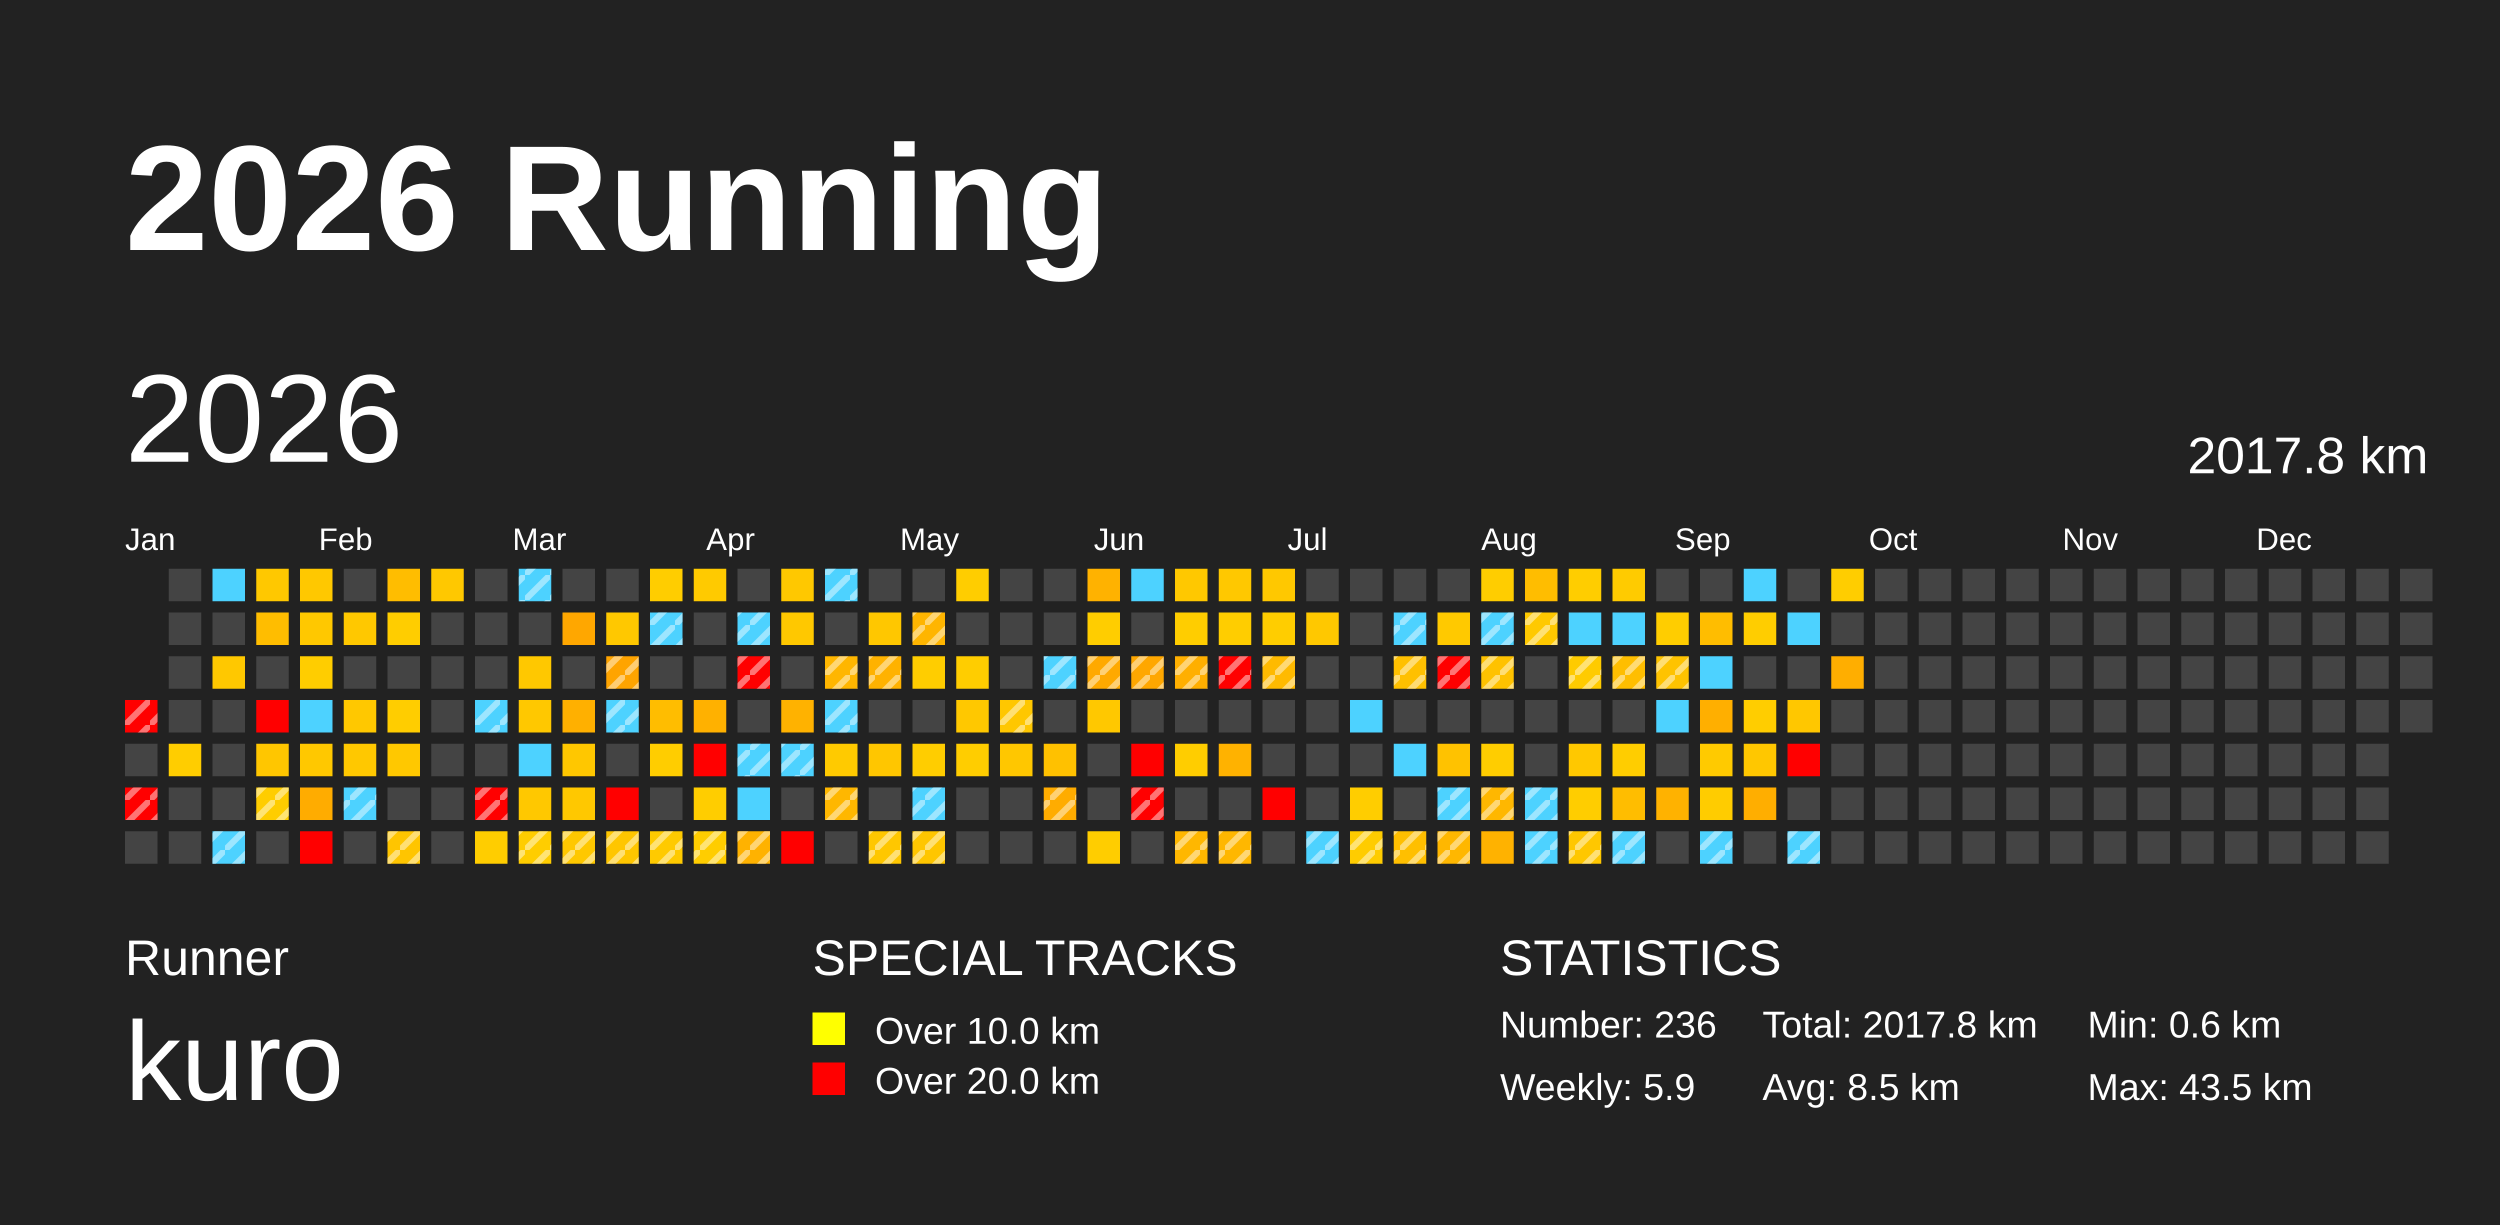
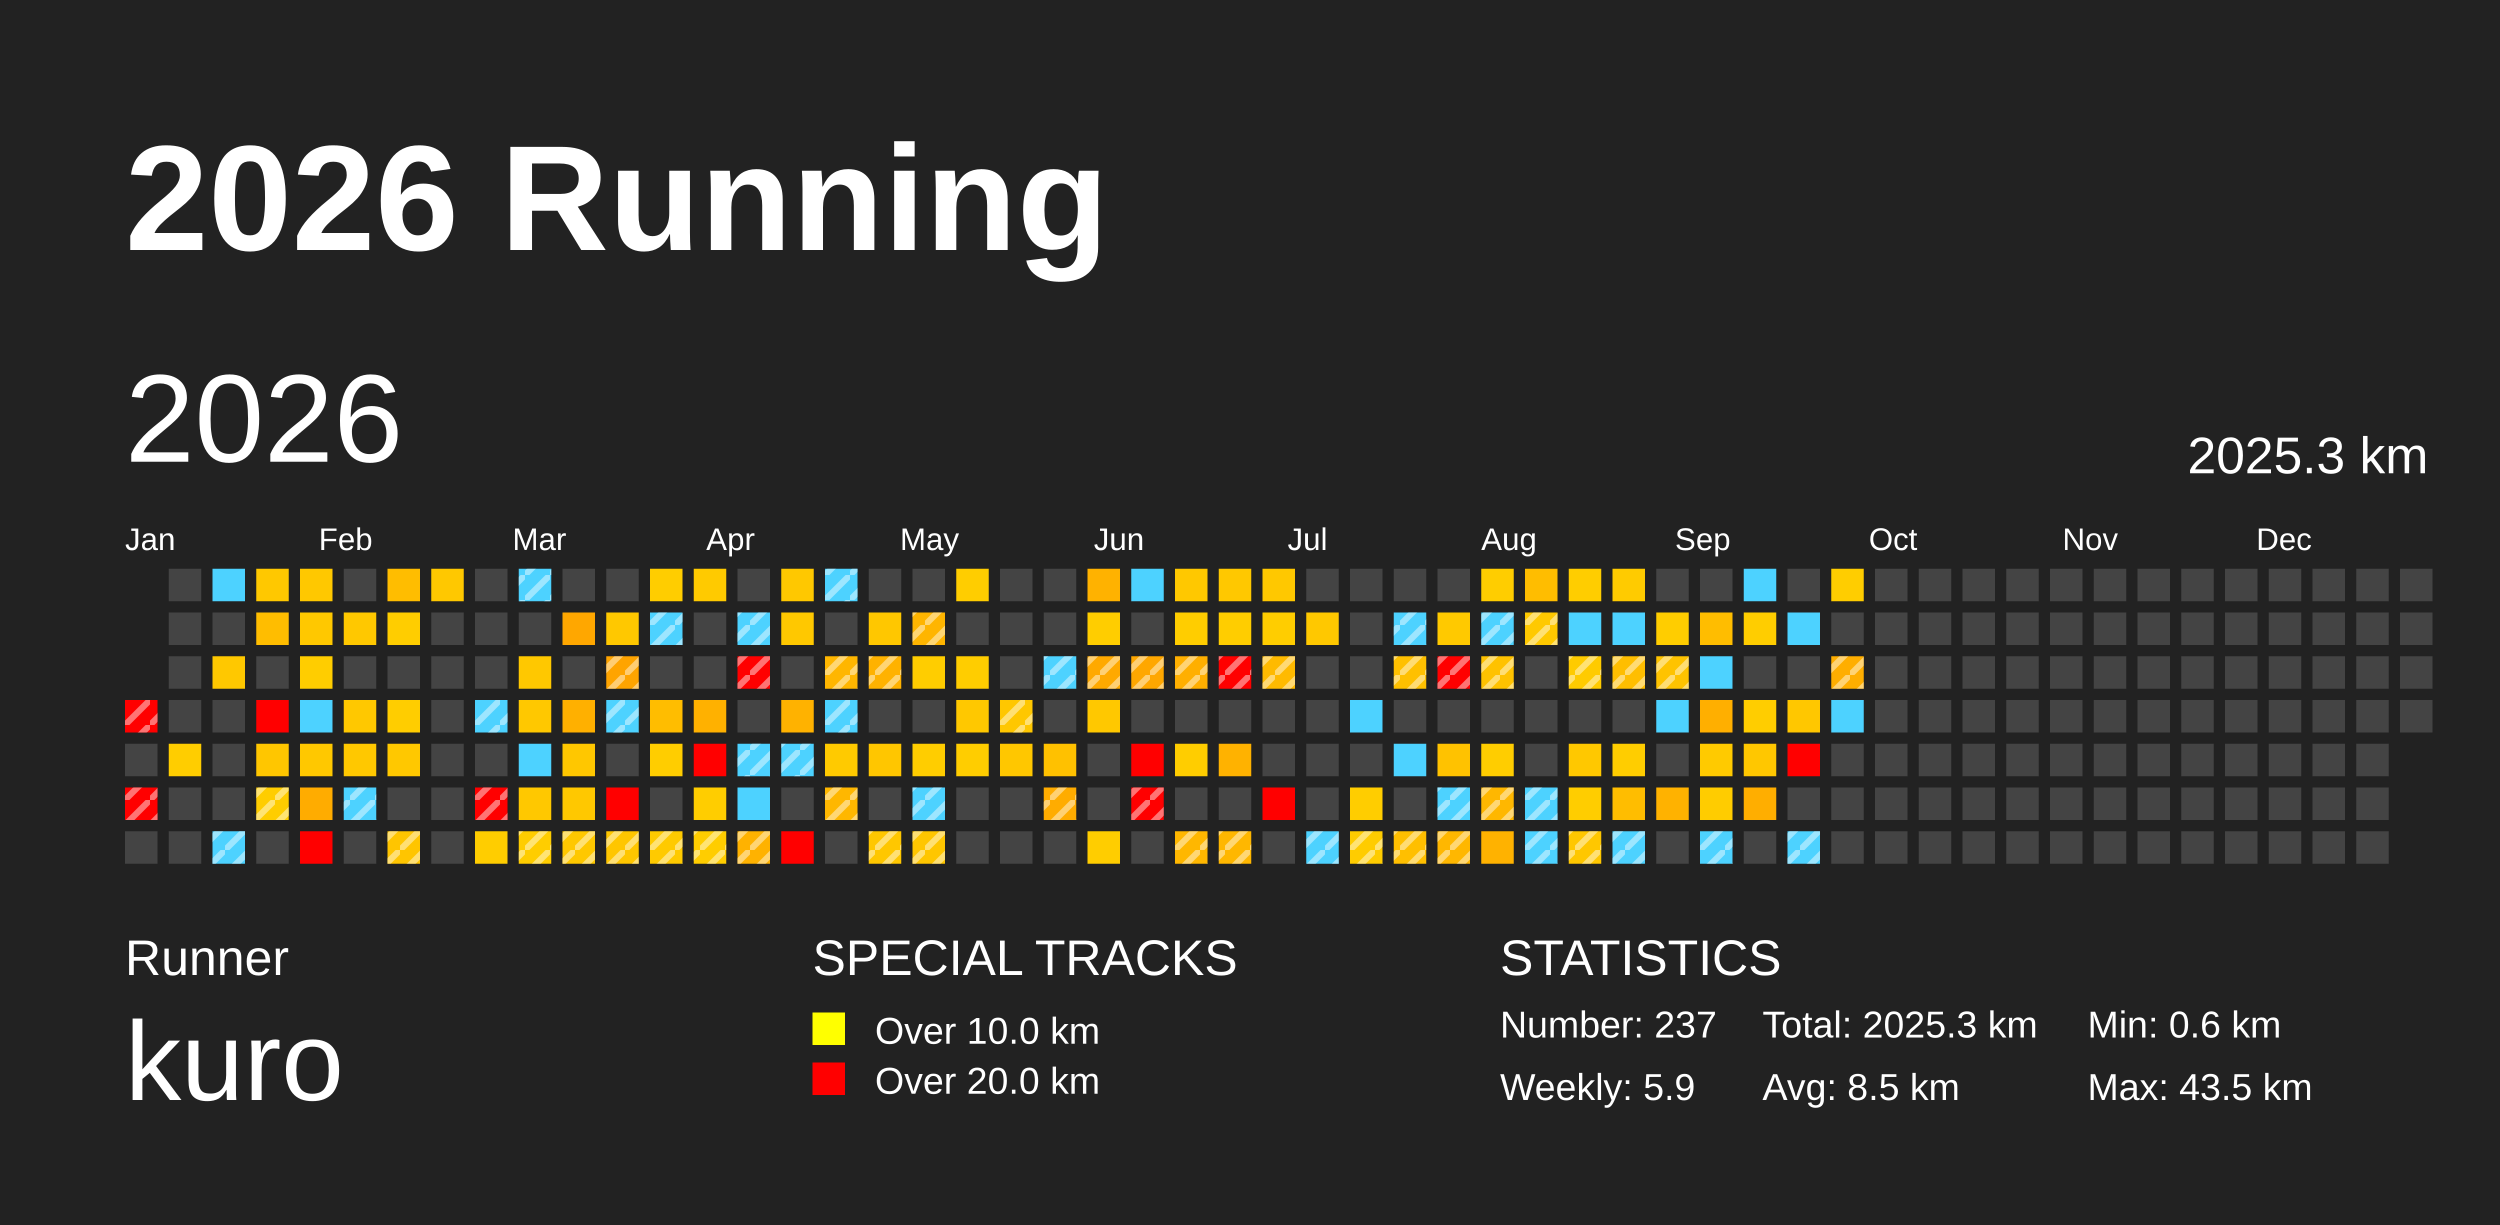
<svg xmlns="http://www.w3.org/2000/svg" baseProfile="full" height="98mm" version="1.1" viewBox="0,0,200,98" width="200mm">
  <defs>
    <pattern height="2" id="indoor-stripe" patternUnits="userSpaceOnUse" width="2">
      <line stroke="white" stroke-opacity="0.45" stroke-width="0.5" x1="0" x2="2" y1="2" y2="0" />
    </pattern>
  </defs>
  <rect fill="#222222" height="98" width="200" x="0" y="0" />
  <text fill="#FFFFFF" style="font-size:12px; font-family:Arial; font-weight:bold;" x="10" y="20">2026 Running</text>
  <text fill="#FFFFFF" style="font-size:4px; font-family:Arial" x="10" y="78">Runner</text>
  <text fill="#FFFFFF" style="font-size:9px; font-family:Arial" x="10" y="88">kuro</text>
  <text fill="#FFFFFF" style="font-size:4px; font-family:Arial" x="65" y="78">SPECIAL TRACKS</text>
  <rect fill="yellow" height="2.6" width="2.6" x="65" y="81" />
  <text fill="#FFFFFF" style="font-size:3px; font-family:Arial" x="70" y="83.5">Over 10.0 km</text>
  <rect fill="red" height="2.6" width="2.6" x="65" y="85" />
  <text fill="#FFFFFF" style="font-size:3px; font-family:Arial" x="70" y="87.5">Over 20.0 km</text>
  <text fill="#FFFFFF" style="font-size:4px; font-family:Arial" x="120" y="78">STATISTICS</text>
-   <text fill="#FFFFFF" style="font-size:3px; font-family:Arial" x="120" y="83">Number: 236</text>
+   <text fill="#FFFFFF" style="font-size:3px; font-family:Arial" x="120" y="83">Number: 237</text>
  <text fill="#FFFFFF" style="font-size:3px; font-family:Arial" x="120" y="88">Weekly: 5.9</text>
-   <text fill="#FFFFFF" style="font-size:3px; font-family:Arial" x="141" y="83">Total: 2017.8 km</text>
+   <text fill="#FFFFFF" style="font-size:3px; font-family:Arial" x="141" y="83">Total: 2025.3 km</text>
  <text fill="#FFFFFF" style="font-size:3px; font-family:Arial" x="141" y="88">Avg: 8.5 km</text>
  <text fill="#FFFFFF" style="font-size:3px; font-family:Arial" x="167" y="83">Min: 0.6 km</text>
  <text fill="#FFFFFF" style="font-size:3px; font-family:Arial" x="167" y="88">Max: 43.5 km</text>
  <text dominant-baseline="hanging" fill="#FFFFFF" style="font-size:10.0px; font-family:Arial;" x="10" y="30">2026</text>
-   <text dominant-baseline="hanging" fill="#FFFFFF" style="font-size:4.125px; font-family:Arial;" x="175" y="35">2017.8 km</text>
+   <text dominant-baseline="hanging" fill="#FFFFFF" style="font-size:4.125px; font-family:Arial;" x="175" y="35">2025.3 km</text>
  <text fill="#FFFFFF" style="font-size:2.5px; font-family:Arial" x="10.0" y="44">Jan</text>
  <text fill="#FFFFFF" style="font-size:2.5px; font-family:Arial" x="25.5" y="44">Feb</text>
  <text fill="#FFFFFF" style="font-size:2.5px; font-family:Arial" x="41.0" y="44">Mar</text>
  <text fill="#FFFFFF" style="font-size:2.5px; font-family:Arial" x="56.5" y="44">Apr</text>
  <text fill="#FFFFFF" style="font-size:2.5px; font-family:Arial" x="72.0" y="44">May</text>
  <text fill="#FFFFFF" style="font-size:2.5px; font-family:Arial" x="87.5" y="44">Jun</text>
  <text fill="#FFFFFF" style="font-size:2.5px; font-family:Arial" x="103.0" y="44">Jul</text>
  <text fill="#FFFFFF" style="font-size:2.5px; font-family:Arial" x="118.5" y="44">Aug</text>
  <text fill="#FFFFFF" style="font-size:2.5px; font-family:Arial" x="134.0" y="44">Sep</text>
  <text fill="#FFFFFF" style="font-size:2.5px; font-family:Arial" x="149.5" y="44">Oct</text>
  <text fill="#FFFFFF" style="font-size:2.5px; font-family:Arial" x="165.0" y="44">Nov</text>
  <text fill="#FFFFFF" style="font-size:2.5px; font-family:Arial" x="180.5" y="44">Dec</text>
  <rect fill="red" height="2.6" width="2.6" x="10.0" y="56.0" />
  <rect fill="url(#indoor-stripe)" height="2.6" style="pointer-events: none;" width="2.6" x="10.0" y="56.0" />
  <rect fill="#444444" height="2.6" width="2.6" x="10.0" y="59.5" />
  <rect fill="red" height="2.6" width="2.6" x="10.0" y="63.0" />
  <rect fill="url(#indoor-stripe)" height="2.6" style="pointer-events: none;" width="2.6" x="10.0" y="63.0" />
  <rect fill="#444444" height="2.6" width="2.6" x="10.0" y="66.5" />
  <rect fill="#444444" height="2.6" width="2.6" x="13.5" y="45.5" />
  <rect fill="#444444" height="2.6" width="2.6" x="13.5" y="49.0" />
  <rect fill="#444444" height="2.6" width="2.6" x="13.5" y="52.5" />
  <rect fill="#444444" height="2.6" width="2.6" x="13.5" y="56.0" />
  <rect fill="#ffcd00" height="2.6" width="2.6" x="13.5" y="59.5" />
  <rect fill="#444444" height="2.6" width="2.6" x="13.5" y="63.0" />
  <rect fill="#444444" height="2.6" width="2.6" x="13.5" y="66.5" />
  <rect fill="#4dd2ff" height="2.6" width="2.6" x="17.0" y="45.5" />
  <rect fill="#444444" height="2.6" width="2.6" x="17.0" y="49.0" />
  <rect fill="#ffc800" height="2.6" width="2.6" x="17.0" y="52.5" />
  <rect fill="#444444" height="2.6" width="2.6" x="17.0" y="56.0" />
  <rect fill="#444444" height="2.6" width="2.6" x="17.0" y="59.5" />
  <rect fill="#444444" height="2.6" width="2.6" x="17.0" y="63.0" />
  <rect fill="#4dd2ff" height="2.6" width="2.6" x="17.0" y="66.5" />
  <rect fill="url(#indoor-stripe)" height="2.6" style="pointer-events: none;" width="2.6" x="17.0" y="66.5" />
  <rect fill="#ffc800" height="2.6" width="2.6" x="20.5" y="45.5" />
  <rect fill="#ffbd00" height="2.6" width="2.6" x="20.5" y="49.0" />
  <rect fill="#444444" height="2.6" width="2.6" x="20.5" y="52.5" />
  <rect fill="red" height="2.6" width="2.6" x="20.5" y="56.0" />
  <rect fill="#ffc600" height="2.6" width="2.6" x="20.5" y="59.5" />
  <rect fill="#ffcd00" height="2.6" width="2.6" x="20.5" y="63.0" />
  <rect fill="url(#indoor-stripe)" height="2.6" style="pointer-events: none;" width="2.6" x="20.5" y="63.0" />
  <rect fill="#444444" height="2.6" width="2.6" x="20.5" y="66.5" />
  <rect fill="#ffc800" height="2.6" width="2.6" x="24.0" y="45.5" />
  <rect fill="#ffc800" height="2.6" width="2.6" x="24.0" y="49.0" />
  <rect fill="#ffcd00" height="2.6" width="2.6" x="24.0" y="52.5" />
  <rect fill="#4dd2ff" height="2.6" width="2.6" x="24.0" y="56.0" />
  <rect fill="#ffc800" height="2.6" width="2.6" x="24.0" y="59.5" />
  <rect fill="#ffac00" height="2.6" width="2.6" x="24.0" y="63.0" />
  <rect fill="red" height="2.6" width="2.6" x="24.0" y="66.5" />
  <rect fill="#444444" height="2.6" width="2.6" x="27.5" y="45.5" />
  <rect fill="#ffc800" height="2.6" width="2.6" x="27.5" y="49.0" />
  <rect fill="#444444" height="2.6" width="2.6" x="27.5" y="52.5" />
  <rect fill="#ffc800" height="2.6" width="2.6" x="27.5" y="56.0" />
  <rect fill="#ffc800" height="2.6" width="2.6" x="27.5" y="59.5" />
  <rect fill="#4dd2ff" height="2.6" width="2.6" x="27.5" y="63.0" />
  <rect fill="url(#indoor-stripe)" height="2.6" style="pointer-events: none;" width="2.6" x="27.5" y="63.0" />
  <rect fill="#444444" height="2.6" width="2.6" x="27.5" y="66.5" />
  <rect fill="#ffbd00" height="2.6" width="2.6" x="31.0" y="45.5" />
  <rect fill="#ffcd00" height="2.6" width="2.6" x="31.0" y="49.0" />
  <rect fill="#444444" height="2.6" width="2.6" x="31.0" y="52.5" />
  <rect fill="#ffcd00" height="2.6" width="2.6" x="31.0" y="56.0" />
  <rect fill="#ffc800" height="2.6" width="2.6" x="31.0" y="59.5" />
  <rect fill="#444444" height="2.6" width="2.6" x="31.0" y="63.0" />
  <rect fill="#ffc500" height="2.6" width="2.6" x="31.0" y="66.5" />
  <rect fill="url(#indoor-stripe)" height="2.6" style="pointer-events: none;" width="2.6" x="31.0" y="66.5" />
  <rect fill="#ffc800" height="2.6" width="2.6" x="34.5" y="45.5" />
  <rect fill="#444444" height="2.6" width="2.6" x="34.5" y="49.0" />
  <rect fill="#444444" height="2.6" width="2.6" x="34.5" y="52.5" />
  <rect fill="#444444" height="2.6" width="2.6" x="34.5" y="56.0" />
  <rect fill="#444444" height="2.6" width="2.6" x="34.5" y="59.5" />
  <rect fill="#444444" height="2.6" width="2.6" x="34.5" y="63.0" />
  <rect fill="#444444" height="2.6" width="2.6" x="34.5" y="66.5" />
  <rect fill="#444444" height="2.6" width="2.6" x="38.0" y="45.5" />
  <rect fill="#444444" height="2.6" width="2.6" x="38.0" y="49.0" />
  <rect fill="#444444" height="2.6" width="2.6" x="38.0" y="52.5" />
  <rect fill="#4dd2ff" height="2.6" width="2.6" x="38.0" y="56.0" />
  <rect fill="url(#indoor-stripe)" height="2.6" style="pointer-events: none;" width="2.6" x="38.0" y="56.0" />
  <rect fill="#444444" height="2.6" width="2.6" x="38.0" y="59.5" />
  <rect fill="red" height="2.6" width="2.6" x="38.0" y="63.0" />
  <rect fill="url(#indoor-stripe)" height="2.6" style="pointer-events: none;" width="2.6" x="38.0" y="63.0" />
  <rect fill="#ffcd00" height="2.6" width="2.6" x="38.0" y="66.5" />
  <rect fill="#4dd2ff" height="2.6" width="2.6" x="41.5" y="45.5" />
  <rect fill="url(#indoor-stripe)" height="2.6" style="pointer-events: none;" width="2.6" x="41.5" y="45.5" />
  <rect fill="#444444" height="2.6" width="2.6" x="41.5" y="49.0" />
  <rect fill="#ffc800" height="2.6" width="2.6" x="41.5" y="52.5" />
  <rect fill="#ffc800" height="2.6" width="2.6" x="41.5" y="56.0" />
  <rect fill="#4dd2ff" height="2.6" width="2.6" x="41.5" y="59.5" />
  <rect fill="#ffc800" height="2.6" width="2.6" x="41.5" y="63.0" />
  <rect fill="#ffcd00" height="2.6" width="2.6" x="41.5" y="66.5" />
  <rect fill="url(#indoor-stripe)" height="2.6" style="pointer-events: none;" width="2.6" x="41.5" y="66.5" />
  <rect fill="#444444" height="2.6" width="2.6" x="45.0" y="45.5" />
  <rect fill="#ffa700" height="2.6" width="2.6" x="45.0" y="49.0" />
  <rect fill="#444444" height="2.6" width="2.6" x="45.0" y="52.5" />
  <rect fill="#ffb000" height="2.6" width="2.6" x="45.0" y="56.0" />
  <rect fill="#ffc700" height="2.6" width="2.6" x="45.0" y="59.5" />
  <rect fill="#ffc800" height="2.6" width="2.6" x="45.0" y="63.0" />
  <rect fill="#ffc800" height="2.6" width="2.6" x="45.0" y="66.5" />
  <rect fill="url(#indoor-stripe)" height="2.6" style="pointer-events: none;" width="2.6" x="45.0" y="66.5" />
  <rect fill="#444444" height="2.6" width="2.6" x="48.5" y="45.5" />
  <rect fill="#ffc800" height="2.6" width="2.6" x="48.5" y="49.0" />
  <rect fill="#ffa400" height="2.6" width="2.6" x="48.5" y="52.5" />
  <rect fill="url(#indoor-stripe)" height="2.6" style="pointer-events: none;" width="2.6" x="48.5" y="52.5" />
  <rect fill="#4dd2ff" height="2.6" width="2.6" x="48.5" y="56.0" />
  <rect fill="url(#indoor-stripe)" height="2.6" style="pointer-events: none;" width="2.6" x="48.5" y="56.0" />
  <rect fill="#444444" height="2.6" width="2.6" x="48.5" y="59.5" />
  <rect fill="red" height="2.6" width="2.6" x="48.5" y="63.0" />
  <rect fill="#ffc600" height="2.6" width="2.6" x="48.5" y="66.5" />
  <rect fill="url(#indoor-stripe)" height="2.6" style="pointer-events: none;" width="2.6" x="48.5" y="66.5" />
  <rect fill="#ffcd00" height="2.6" width="2.6" x="52.0" y="45.5" />
  <rect fill="#4dd2ff" height="2.6" width="2.6" x="52.0" y="49.0" />
  <rect fill="url(#indoor-stripe)" height="2.6" style="pointer-events: none;" width="2.6" x="52.0" y="49.0" />
  <rect fill="#444444" height="2.6" width="2.6" x="52.0" y="52.5" />
  <rect fill="#ffbd00" height="2.6" width="2.6" x="52.0" y="56.0" />
  <rect fill="#ffcd00" height="2.6" width="2.6" x="52.0" y="59.5" />
  <rect fill="#444444" height="2.6" width="2.6" x="52.0" y="63.0" />
  <rect fill="#ffca00" height="2.6" width="2.6" x="52.0" y="66.5" />
  <rect fill="url(#indoor-stripe)" height="2.6" style="pointer-events: none;" width="2.6" x="52.0" y="66.5" />
  <rect fill="#ffca00" height="2.6" width="2.6" x="55.5" y="45.5" />
  <rect fill="#444444" height="2.6" width="2.6" x="55.5" y="49.0" />
  <rect fill="#444444" height="2.6" width="2.6" x="55.5" y="52.5" />
  <rect fill="#ffb100" height="2.6" width="2.6" x="55.5" y="56.0" />
  <rect fill="red" height="2.6" width="2.6" x="55.5" y="59.5" />
  <rect fill="#ffcd00" height="2.6" width="2.6" x="55.5" y="63.0" />
  <rect fill="#ffcd00" height="2.6" width="2.6" x="55.5" y="66.5" />
  <rect fill="url(#indoor-stripe)" height="2.6" style="pointer-events: none;" width="2.6" x="55.5" y="66.5" />
  <rect fill="#444444" height="2.6" width="2.6" x="59.0" y="45.5" />
  <rect fill="#4dd2ff" height="2.6" width="2.6" x="59.0" y="49.0" />
  <rect fill="url(#indoor-stripe)" height="2.6" style="pointer-events: none;" width="2.6" x="59.0" y="49.0" />
  <rect fill="red" height="2.6" width="2.6" x="59.0" y="52.5" />
  <rect fill="url(#indoor-stripe)" height="2.6" style="pointer-events: none;" width="2.6" x="59.0" y="52.5" />
  <rect fill="#444444" height="2.6" width="2.6" x="59.0" y="56.0" />
  <rect fill="#4dd2ff" height="2.6" width="2.6" x="59.0" y="59.5" />
  <rect fill="url(#indoor-stripe)" height="2.6" style="pointer-events: none;" width="2.6" x="59.0" y="59.5" />
  <rect fill="#4dd2ff" height="2.6" width="2.6" x="59.0" y="63.0" />
  <rect fill="#ffb200" height="2.6" width="2.6" x="59.0" y="66.5" />
  <rect fill="url(#indoor-stripe)" height="2.6" style="pointer-events: none;" width="2.6" x="59.0" y="66.5" />
  <rect fill="#ffc800" height="2.6" width="2.6" x="62.5" y="45.5" />
  <rect fill="#ffc800" height="2.6" width="2.6" x="62.5" y="49.0" />
  <rect fill="#444444" height="2.6" width="2.6" x="62.5" y="52.5" />
  <rect fill="#ffb200" height="2.6" width="2.6" x="62.5" y="56.0" />
  <rect fill="#4dd2ff" height="2.6" width="2.6" x="62.5" y="59.5" />
  <rect fill="url(#indoor-stripe)" height="2.6" style="pointer-events: none;" width="2.6" x="62.5" y="59.5" />
  <rect fill="#444444" height="2.6" width="2.6" x="62.5" y="63.0" />
  <rect fill="red" height="2.6" width="2.6" x="62.5" y="66.5" />
  <rect fill="#4dd2ff" height="2.6" width="2.6" x="66.0" y="45.5" />
  <rect fill="url(#indoor-stripe)" height="2.6" style="pointer-events: none;" width="2.6" x="66.0" y="45.5" />
  <rect fill="#444444" height="2.6" width="2.6" x="66.0" y="49.0" />
  <rect fill="#ffb600" height="2.6" width="2.6" x="66.0" y="52.5" />
  <rect fill="url(#indoor-stripe)" height="2.6" style="pointer-events: none;" width="2.6" x="66.0" y="52.5" />
  <rect fill="#4dd2ff" height="2.6" width="2.6" x="66.0" y="56.0" />
  <rect fill="url(#indoor-stripe)" height="2.6" style="pointer-events: none;" width="2.6" x="66.0" y="56.0" />
  <rect fill="#ffca00" height="2.6" width="2.6" x="66.0" y="59.5" />
  <rect fill="#ffb700" height="2.6" width="2.6" x="66.0" y="63.0" />
  <rect fill="url(#indoor-stripe)" height="2.6" style="pointer-events: none;" width="2.6" x="66.0" y="63.0" />
  <rect fill="#444444" height="2.6" width="2.6" x="66.0" y="66.5" />
  <rect fill="#444444" height="2.6" width="2.6" x="69.5" y="45.5" />
  <rect fill="#ffc700" height="2.6" width="2.6" x="69.5" y="49.0" />
  <rect fill="#ffb200" height="2.6" width="2.6" x="69.5" y="52.5" />
  <rect fill="url(#indoor-stripe)" height="2.6" style="pointer-events: none;" width="2.6" x="69.5" y="52.5" />
  <rect fill="#444444" height="2.6" width="2.6" x="69.5" y="56.0" />
  <rect fill="#ffc600" height="2.6" width="2.6" x="69.5" y="59.5" />
  <rect fill="#444444" height="2.6" width="2.6" x="69.5" y="63.0" />
  <rect fill="#ffc700" height="2.6" width="2.6" x="69.5" y="66.5" />
  <rect fill="url(#indoor-stripe)" height="2.6" style="pointer-events: none;" width="2.6" x="69.5" y="66.5" />
  <rect fill="#444444" height="2.6" width="2.6" x="73.0" y="45.5" />
  <rect fill="#ffb500" height="2.6" width="2.6" x="73.0" y="49.0" />
  <rect fill="url(#indoor-stripe)" height="2.6" style="pointer-events: none;" width="2.6" x="73.0" y="49.0" />
  <rect fill="#ffcd00" height="2.6" width="2.6" x="73.0" y="52.5" />
  <rect fill="#444444" height="2.6" width="2.6" x="73.0" y="56.0" />
  <rect fill="#ffcd00" height="2.6" width="2.6" x="73.0" y="59.5" />
  <rect fill="#4dd2ff" height="2.6" width="2.6" x="73.0" y="63.0" />
  <rect fill="url(#indoor-stripe)" height="2.6" style="pointer-events: none;" width="2.6" x="73.0" y="63.0" />
  <rect fill="#ffc600" height="2.6" width="2.6" x="73.0" y="66.5" />
  <rect fill="url(#indoor-stripe)" height="2.6" style="pointer-events: none;" width="2.6" x="73.0" y="66.5" />
  <rect fill="#ffcd00" height="2.6" width="2.6" x="76.5" y="45.5" />
  <rect fill="#444444" height="2.6" width="2.6" x="76.5" y="49.0" />
  <rect fill="#ffcd00" height="2.6" width="2.6" x="76.5" y="52.5" />
  <rect fill="#ffc800" height="2.6" width="2.6" x="76.5" y="56.0" />
  <rect fill="#ffcd00" height="2.6" width="2.6" x="76.5" y="59.5" />
  <rect fill="#444444" height="2.6" width="2.6" x="76.5" y="63.0" />
  <rect fill="#444444" height="2.6" width="2.6" x="76.5" y="66.5" />
  <rect fill="#444444" height="2.6" width="2.6" x="80.0" y="45.5" />
  <rect fill="#444444" height="2.6" width="2.6" x="80.0" y="49.0" />
  <rect fill="#444444" height="2.6" width="2.6" x="80.0" y="52.5" />
  <rect fill="#ffc700" height="2.6" width="2.6" x="80.0" y="56.0" />
  <rect fill="url(#indoor-stripe)" height="2.6" style="pointer-events: none;" width="2.6" x="80.0" y="56.0" />
  <rect fill="#ffc700" height="2.6" width="2.6" x="80.0" y="59.5" />
  <rect fill="#444444" height="2.6" width="2.6" x="80.0" y="63.0" />
  <rect fill="#444444" height="2.6" width="2.6" x="80.0" y="66.5" />
  <rect fill="#444444" height="2.6" width="2.6" x="83.5" y="45.5" />
  <rect fill="#444444" height="2.6" width="2.6" x="83.5" y="49.0" />
  <rect fill="#4dd2ff" height="2.6" width="2.6" x="83.5" y="52.5" />
  <rect fill="url(#indoor-stripe)" height="2.6" style="pointer-events: none;" width="2.6" x="83.5" y="52.5" />
  <rect fill="#444444" height="2.6" width="2.6" x="83.5" y="56.0" />
  <rect fill="#ffc100" height="2.6" width="2.6" x="83.5" y="59.5" />
  <rect fill="#ffac00" height="2.6" width="2.6" x="83.5" y="63.0" />
  <rect fill="url(#indoor-stripe)" height="2.6" style="pointer-events: none;" width="2.6" x="83.5" y="63.0" />
  <rect fill="#444444" height="2.6" width="2.6" x="83.5" y="66.5" />
  <rect fill="#ffb200" height="2.6" width="2.6" x="87.0" y="45.5" />
  <rect fill="#ffcd00" height="2.6" width="2.6" x="87.0" y="49.0" />
  <rect fill="#ffa900" height="2.6" width="2.6" x="87.0" y="52.5" />
  <rect fill="url(#indoor-stripe)" height="2.6" style="pointer-events: none;" width="2.6" x="87.0" y="52.5" />
  <rect fill="#ffc800" height="2.6" width="2.6" x="87.0" y="56.0" />
  <rect fill="#444444" height="2.6" width="2.6" x="87.0" y="59.5" />
  <rect fill="#444444" height="2.6" width="2.6" x="87.0" y="63.0" />
  <rect fill="#ffcd00" height="2.6" width="2.6" x="87.0" y="66.5" />
  <rect fill="#4dd2ff" height="2.6" width="2.6" x="90.5" y="45.5" />
  <rect fill="#444444" height="2.6" width="2.6" x="90.5" y="49.0" />
  <rect fill="#ffa700" height="2.6" width="2.6" x="90.5" y="52.5" />
  <rect fill="url(#indoor-stripe)" height="2.6" style="pointer-events: none;" width="2.6" x="90.5" y="52.5" />
  <rect fill="#444444" height="2.6" width="2.6" x="90.5" y="56.0" />
  <rect fill="red" height="2.6" width="2.6" x="90.5" y="59.5" />
  <rect fill="red" height="2.6" width="2.6" x="90.5" y="63.0" />
  <rect fill="url(#indoor-stripe)" height="2.6" style="pointer-events: none;" width="2.6" x="90.5" y="63.0" />
  <rect fill="#444444" height="2.6" width="2.6" x="90.5" y="66.5" />
  <rect fill="#ffc800" height="2.6" width="2.6" x="94.0" y="45.5" />
  <rect fill="#ffcd00" height="2.6" width="2.6" x="94.0" y="49.0" />
  <rect fill="#ffaf00" height="2.6" width="2.6" x="94.0" y="52.5" />
  <rect fill="url(#indoor-stripe)" height="2.6" style="pointer-events: none;" width="2.6" x="94.0" y="52.5" />
  <rect fill="#444444" height="2.6" width="2.6" x="94.0" y="56.0" />
  <rect fill="#ffcd00" height="2.6" width="2.6" x="94.0" y="59.5" />
  <rect fill="#444444" height="2.6" width="2.6" x="94.0" y="63.0" />
  <rect fill="#ffb700" height="2.6" width="2.6" x="94.0" y="66.5" />
  <rect fill="url(#indoor-stripe)" height="2.6" style="pointer-events: none;" width="2.6" x="94.0" y="66.5" />
  <rect fill="#ffc800" height="2.6" width="2.6" x="97.5" y="45.5" />
  <rect fill="#ffcd00" height="2.6" width="2.6" x="97.5" y="49.0" />
  <rect fill="red" height="2.6" width="2.6" x="97.5" y="52.5" />
  <rect fill="url(#indoor-stripe)" height="2.6" style="pointer-events: none;" width="2.6" x="97.5" y="52.5" />
  <rect fill="#444444" height="2.6" width="2.6" x="97.5" y="56.0" />
  <rect fill="#ffb200" height="2.6" width="2.6" x="97.5" y="59.5" />
  <rect fill="#444444" height="2.6" width="2.6" x="97.5" y="63.0" />
  <rect fill="#ffb700" height="2.6" width="2.6" x="97.5" y="66.5" />
  <rect fill="url(#indoor-stripe)" height="2.6" style="pointer-events: none;" width="2.6" x="97.5" y="66.5" />
  <rect fill="#ffc800" height="2.6" width="2.6" x="101.0" y="45.5" />
  <rect fill="#ffcd00" height="2.6" width="2.6" x="101.0" y="49.0" />
  <rect fill="#ffba00" height="2.6" width="2.6" x="101.0" y="52.5" />
  <rect fill="url(#indoor-stripe)" height="2.6" style="pointer-events: none;" width="2.6" x="101.0" y="52.5" />
  <rect fill="#444444" height="2.6" width="2.6" x="101.0" y="56.0" />
  <rect fill="#444444" height="2.6" width="2.6" x="101.0" y="59.5" />
  <rect fill="red" height="2.6" width="2.6" x="101.0" y="63.0" />
  <rect fill="#444444" height="2.6" width="2.6" x="101.0" y="66.5" />
  <rect fill="#444444" height="2.6" width="2.6" x="104.5" y="45.5" />
  <rect fill="#ffc800" height="2.6" width="2.6" x="104.5" y="49.0" />
  <rect fill="#444444" height="2.6" width="2.6" x="104.5" y="52.5" />
  <rect fill="#444444" height="2.6" width="2.6" x="104.5" y="56.0" />
  <rect fill="#444444" height="2.6" width="2.6" x="104.5" y="59.5" />
  <rect fill="#444444" height="2.6" width="2.6" x="104.5" y="63.0" />
  <rect fill="#4dd2ff" height="2.6" width="2.6" x="104.5" y="66.5" />
  <rect fill="url(#indoor-stripe)" height="2.6" style="pointer-events: none;" width="2.6" x="104.5" y="66.5" />
  <rect fill="#444444" height="2.6" width="2.6" x="108.0" y="45.5" />
  <rect fill="#444444" height="2.6" width="2.6" x="108.0" y="49.0" />
  <rect fill="#444444" height="2.6" width="2.6" x="108.0" y="52.5" />
  <rect fill="#4dd2ff" height="2.6" width="2.6" x="108.0" y="56.0" />
  <rect fill="#444444" height="2.6" width="2.6" x="108.0" y="59.5" />
  <rect fill="#ffcd00" height="2.6" width="2.6" x="108.0" y="63.0" />
  <rect fill="#ffcc00" height="2.6" width="2.6" x="108.0" y="66.5" />
  <rect fill="url(#indoor-stripe)" height="2.6" style="pointer-events: none;" width="2.6" x="108.0" y="66.5" />
  <rect fill="#444444" height="2.6" width="2.6" x="111.5" y="45.5" />
  <rect fill="#4dd2ff" height="2.6" width="2.6" x="111.5" y="49.0" />
  <rect fill="url(#indoor-stripe)" height="2.6" style="pointer-events: none;" width="2.6" x="111.5" y="49.0" />
  <rect fill="#ffc000" height="2.6" width="2.6" x="111.5" y="52.5" />
  <rect fill="url(#indoor-stripe)" height="2.6" style="pointer-events: none;" width="2.6" x="111.5" y="52.5" />
  <rect fill="#444444" height="2.6" width="2.6" x="111.5" y="56.0" />
  <rect fill="#4dd2ff" height="2.6" width="2.6" x="111.5" y="59.5" />
  <rect fill="#444444" height="2.6" width="2.6" x="111.5" y="63.0" />
  <rect fill="#ffbf00" height="2.6" width="2.6" x="111.5" y="66.5" />
  <rect fill="url(#indoor-stripe)" height="2.6" style="pointer-events: none;" width="2.6" x="111.5" y="66.5" />
  <rect fill="#444444" height="2.6" width="2.6" x="115.0" y="45.5" />
  <rect fill="#ffc900" height="2.6" width="2.6" x="115.0" y="49.0" />
  <rect fill="red" height="2.6" width="2.6" x="115.0" y="52.5" />
  <rect fill="url(#indoor-stripe)" height="2.6" style="pointer-events: none;" width="2.6" x="115.0" y="52.5" />
  <rect fill="#444444" height="2.6" width="2.6" x="115.0" y="56.0" />
  <rect fill="#ffc200" height="2.6" width="2.6" x="115.0" y="59.5" />
  <rect fill="#4dd2ff" height="2.6" width="2.6" x="115.0" y="63.0" />
  <rect fill="url(#indoor-stripe)" height="2.6" style="pointer-events: none;" width="2.6" x="115.0" y="63.0" />
  <rect fill="#ffb700" height="2.6" width="2.6" x="115.0" y="66.5" />
  <rect fill="url(#indoor-stripe)" height="2.6" style="pointer-events: none;" width="2.6" x="115.0" y="66.5" />
  <rect fill="#ffcd00" height="2.6" width="2.6" x="118.5" y="45.5" />
  <rect fill="#4dd2ff" height="2.6" width="2.6" x="118.5" y="49.0" />
  <rect fill="url(#indoor-stripe)" height="2.6" style="pointer-events: none;" width="2.6" x="118.5" y="49.0" />
  <rect fill="#ffc200" height="2.6" width="2.6" x="118.5" y="52.5" />
  <rect fill="url(#indoor-stripe)" height="2.6" style="pointer-events: none;" width="2.6" x="118.5" y="52.5" />
  <rect fill="#444444" height="2.6" width="2.6" x="118.5" y="56.0" />
  <rect fill="#ffcd00" height="2.6" width="2.6" x="118.5" y="59.5" />
  <rect fill="#ffb700" height="2.6" width="2.6" x="118.5" y="63.0" />
  <rect fill="url(#indoor-stripe)" height="2.6" style="pointer-events: none;" width="2.6" x="118.5" y="63.0" />
  <rect fill="#ffb200" height="2.6" width="2.6" x="118.5" y="66.5" />
  <rect fill="#ffbd00" height="2.6" width="2.6" x="122.0" y="45.5" />
  <rect fill="#ffc900" height="2.6" width="2.6" x="122.0" y="49.0" />
  <rect fill="url(#indoor-stripe)" height="2.6" style="pointer-events: none;" width="2.6" x="122.0" y="49.0" />
  <rect fill="#444444" height="2.6" width="2.6" x="122.0" y="52.5" />
  <rect fill="#444444" height="2.6" width="2.6" x="122.0" y="56.0" />
  <rect fill="#444444" height="2.6" width="2.6" x="122.0" y="59.5" />
  <rect fill="#4dd2ff" height="2.6" width="2.6" x="122.0" y="63.0" />
  <rect fill="url(#indoor-stripe)" height="2.6" style="pointer-events: none;" width="2.6" x="122.0" y="63.0" />
  <rect fill="#4dd2ff" height="2.6" width="2.6" x="122.0" y="66.5" />
  <rect fill="url(#indoor-stripe)" height="2.6" style="pointer-events: none;" width="2.6" x="122.0" y="66.5" />
  <rect fill="#ffcd00" height="2.6" width="2.6" x="125.5" y="45.5" />
  <rect fill="#4dd2ff" height="2.6" width="2.6" x="125.5" y="49.0" />
  <rect fill="#ffcb00" height="2.6" width="2.6" x="125.5" y="52.5" />
  <rect fill="url(#indoor-stripe)" height="2.6" style="pointer-events: none;" width="2.6" x="125.5" y="52.5" />
  <rect fill="#444444" height="2.6" width="2.6" x="125.5" y="56.0" />
  <rect fill="#ffc800" height="2.6" width="2.6" x="125.5" y="59.5" />
  <rect fill="#ffcd00" height="2.6" width="2.6" x="125.5" y="63.0" />
  <rect fill="#ffc700" height="2.6" width="2.6" x="125.5" y="66.5" />
  <rect fill="url(#indoor-stripe)" height="2.6" style="pointer-events: none;" width="2.6" x="125.5" y="66.5" />
  <rect fill="#ffcb00" height="2.6" width="2.6" x="129.0" y="45.5" />
  <rect fill="#4dd2ff" height="2.6" width="2.6" x="129.0" y="49.0" />
  <rect fill="#ffbe00" height="2.6" width="2.6" x="129.0" y="52.5" />
  <rect fill="url(#indoor-stripe)" height="2.6" style="pointer-events: none;" width="2.6" x="129.0" y="52.5" />
  <rect fill="#444444" height="2.6" width="2.6" x="129.0" y="56.0" />
  <rect fill="#ffcd00" height="2.6" width="2.6" x="129.0" y="59.5" />
  <rect fill="#ffbd00" height="2.6" width="2.6" x="129.0" y="63.0" />
  <rect fill="#4dd2ff" height="2.6" width="2.6" x="129.0" y="66.5" />
  <rect fill="url(#indoor-stripe)" height="2.6" style="pointer-events: none;" width="2.6" x="129.0" y="66.5" />
  <rect fill="#444444" height="2.6" width="2.6" x="132.5" y="45.5" />
  <rect fill="#ffcd00" height="2.6" width="2.6" x="132.5" y="49.0" />
  <rect fill="#ffc300" height="2.6" width="2.6" x="132.5" y="52.5" />
  <rect fill="url(#indoor-stripe)" height="2.6" style="pointer-events: none;" width="2.6" x="132.5" y="52.5" />
  <rect fill="#4dd2ff" height="2.6" width="2.6" x="132.5" y="56.0" />
  <rect fill="#444444" height="2.6" width="2.6" x="132.5" y="59.5" />
  <rect fill="#ffb200" height="2.6" width="2.6" x="132.5" y="63.0" />
  <rect fill="#444444" height="2.6" width="2.6" x="132.5" y="66.5" />
  <rect fill="#444444" height="2.6" width="2.6" x="136.0" y="45.5" />
  <rect fill="#ffbd00" height="2.6" width="2.6" x="136.0" y="49.0" />
  <rect fill="#4dd2ff" height="2.6" width="2.6" x="136.0" y="52.5" />
  <rect fill="#ffaf00" height="2.6" width="2.6" x="136.0" y="56.0" />
  <rect fill="#ffca00" height="2.6" width="2.6" x="136.0" y="59.5" />
  <rect fill="#ffcc00" height="2.6" width="2.6" x="136.0" y="63.0" />
  <rect fill="#4dd2ff" height="2.6" width="2.6" x="136.0" y="66.5" />
  <rect fill="url(#indoor-stripe)" height="2.6" style="pointer-events: none;" width="2.6" x="136.0" y="66.5" />
  <rect fill="#4dd2ff" height="2.6" width="2.6" x="139.5" y="45.5" />
  <rect fill="#ffcd00" height="2.6" width="2.6" x="139.5" y="49.0" />
  <rect fill="#444444" height="2.6" width="2.6" x="139.5" y="52.5" />
  <rect fill="#ffcd00" height="2.6" width="2.6" x="139.5" y="56.0" />
  <rect fill="#ffc700" height="2.6" width="2.6" x="139.5" y="59.5" />
  <rect fill="#ffae00" height="2.6" width="2.6" x="139.5" y="63.0" />
  <rect fill="#444444" height="2.6" width="2.6" x="139.5" y="66.5" />
  <rect fill="#444444" height="2.6" width="2.6" x="143.0" y="45.5" />
  <rect fill="#4dd2ff" height="2.6" width="2.6" x="143.0" y="49.0" />
  <rect fill="#444444" height="2.6" width="2.6" x="143.0" y="52.5" />
  <rect fill="#ffc700" height="2.6" width="2.6" x="143.0" y="56.0" />
  <rect fill="red" height="2.6" width="2.6" x="143.0" y="59.5" />
  <rect fill="#444444" height="2.6" width="2.6" x="143.0" y="63.0" />
  <rect fill="#4dd2ff" height="2.6" width="2.6" x="143.0" y="66.5" />
  <rect fill="url(#indoor-stripe)" height="2.6" style="pointer-events: none;" width="2.6" x="143.0" y="66.5" />
  <rect fill="#ffcd00" height="2.6" width="2.6" x="146.5" y="45.5" />
  <rect fill="#444444" height="2.6" width="2.6" x="146.5" y="49.0" />
  <rect fill="#ffae00" height="2.6" width="2.6" x="146.5" y="52.5" />
-   <rect fill="#444444" height="2.6" width="2.6" x="146.5" y="56.0" />
+   <rect fill="url(#indoor-stripe)" height="2.6" style="pointer-events: none;" width="2.6" x="146.5" y="52.5" />
+   <rect fill="#4dd2ff" height="2.6" width="2.6" x="146.5" y="56.0" />
  <rect fill="#444444" height="2.6" width="2.6" x="146.5" y="59.5" />
  <rect fill="#444444" height="2.6" width="2.6" x="146.5" y="63.0" />
  <rect fill="#444444" height="2.6" width="2.6" x="146.5" y="66.5" />
  <rect fill="#444444" height="2.6" width="2.6" x="150.0" y="45.5" />
  <rect fill="#444444" height="2.6" width="2.6" x="150.0" y="49.0" />
  <rect fill="#444444" height="2.6" width="2.6" x="150.0" y="52.5" />
  <rect fill="#444444" height="2.6" width="2.6" x="150.0" y="56.0" />
  <rect fill="#444444" height="2.6" width="2.6" x="150.0" y="59.5" />
  <rect fill="#444444" height="2.6" width="2.6" x="150.0" y="63.0" />
  <rect fill="#444444" height="2.6" width="2.6" x="150.0" y="66.5" />
  <rect fill="#444444" height="2.6" width="2.6" x="153.5" y="45.5" />
  <rect fill="#444444" height="2.6" width="2.6" x="153.5" y="49.0" />
  <rect fill="#444444" height="2.6" width="2.6" x="153.5" y="52.5" />
  <rect fill="#444444" height="2.6" width="2.6" x="153.5" y="56.0" />
  <rect fill="#444444" height="2.6" width="2.6" x="153.5" y="59.5" />
  <rect fill="#444444" height="2.6" width="2.6" x="153.5" y="63.0" />
  <rect fill="#444444" height="2.6" width="2.6" x="153.5" y="66.5" />
  <rect fill="#444444" height="2.6" width="2.6" x="157.0" y="45.5" />
  <rect fill="#444444" height="2.6" width="2.6" x="157.0" y="49.0" />
  <rect fill="#444444" height="2.6" width="2.6" x="157.0" y="52.5" />
  <rect fill="#444444" height="2.6" width="2.6" x="157.0" y="56.0" />
  <rect fill="#444444" height="2.6" width="2.6" x="157.0" y="59.5" />
  <rect fill="#444444" height="2.6" width="2.6" x="157.0" y="63.0" />
  <rect fill="#444444" height="2.6" width="2.6" x="157.0" y="66.5" />
  <rect fill="#444444" height="2.6" width="2.6" x="160.5" y="45.5" />
  <rect fill="#444444" height="2.6" width="2.6" x="160.5" y="49.0" />
  <rect fill="#444444" height="2.6" width="2.6" x="160.5" y="52.5" />
  <rect fill="#444444" height="2.6" width="2.6" x="160.5" y="56.0" />
  <rect fill="#444444" height="2.6" width="2.6" x="160.5" y="59.5" />
  <rect fill="#444444" height="2.6" width="2.6" x="160.5" y="63.0" />
  <rect fill="#444444" height="2.6" width="2.6" x="160.5" y="66.5" />
  <rect fill="#444444" height="2.6" width="2.6" x="164.0" y="45.5" />
  <rect fill="#444444" height="2.6" width="2.6" x="164.0" y="49.0" />
  <rect fill="#444444" height="2.6" width="2.6" x="164.0" y="52.5" />
  <rect fill="#444444" height="2.6" width="2.6" x="164.0" y="56.0" />
  <rect fill="#444444" height="2.6" width="2.6" x="164.0" y="59.5" />
  <rect fill="#444444" height="2.6" width="2.6" x="164.0" y="63.0" />
  <rect fill="#444444" height="2.6" width="2.6" x="164.0" y="66.5" />
  <rect fill="#444444" height="2.6" width="2.6" x="167.5" y="45.5" />
  <rect fill="#444444" height="2.6" width="2.6" x="167.5" y="49.0" />
  <rect fill="#444444" height="2.6" width="2.6" x="167.5" y="52.5" />
  <rect fill="#444444" height="2.6" width="2.6" x="167.5" y="56.0" />
  <rect fill="#444444" height="2.6" width="2.6" x="167.5" y="59.5" />
  <rect fill="#444444" height="2.6" width="2.6" x="167.5" y="63.0" />
  <rect fill="#444444" height="2.6" width="2.6" x="167.5" y="66.5" />
  <rect fill="#444444" height="2.6" width="2.6" x="171.0" y="45.5" />
  <rect fill="#444444" height="2.6" width="2.6" x="171.0" y="49.0" />
  <rect fill="#444444" height="2.6" width="2.6" x="171.0" y="52.5" />
  <rect fill="#444444" height="2.6" width="2.6" x="171.0" y="56.0" />
  <rect fill="#444444" height="2.6" width="2.6" x="171.0" y="59.5" />
  <rect fill="#444444" height="2.6" width="2.6" x="171.0" y="63.0" />
  <rect fill="#444444" height="2.6" width="2.6" x="171.0" y="66.5" />
  <rect fill="#444444" height="2.6" width="2.6" x="174.5" y="45.5" />
  <rect fill="#444444" height="2.6" width="2.6" x="174.5" y="49.0" />
  <rect fill="#444444" height="2.6" width="2.6" x="174.5" y="52.5" />
  <rect fill="#444444" height="2.6" width="2.6" x="174.5" y="56.0" />
  <rect fill="#444444" height="2.6" width="2.6" x="174.5" y="59.5" />
  <rect fill="#444444" height="2.6" width="2.6" x="174.5" y="63.0" />
  <rect fill="#444444" height="2.6" width="2.6" x="174.5" y="66.5" />
  <rect fill="#444444" height="2.6" width="2.6" x="178.0" y="45.5" />
  <rect fill="#444444" height="2.6" width="2.6" x="178.0" y="49.0" />
  <rect fill="#444444" height="2.6" width="2.6" x="178.0" y="52.5" />
  <rect fill="#444444" height="2.6" width="2.6" x="178.0" y="56.0" />
  <rect fill="#444444" height="2.6" width="2.6" x="178.0" y="59.5" />
  <rect fill="#444444" height="2.6" width="2.6" x="178.0" y="63.0" />
  <rect fill="#444444" height="2.6" width="2.6" x="178.0" y="66.5" />
  <rect fill="#444444" height="2.6" width="2.6" x="181.5" y="45.5" />
  <rect fill="#444444" height="2.6" width="2.6" x="181.5" y="49.0" />
  <rect fill="#444444" height="2.6" width="2.6" x="181.5" y="52.5" />
  <rect fill="#444444" height="2.6" width="2.6" x="181.5" y="56.0" />
  <rect fill="#444444" height="2.6" width="2.6" x="181.5" y="59.5" />
  <rect fill="#444444" height="2.6" width="2.6" x="181.5" y="63.0" />
  <rect fill="#444444" height="2.6" width="2.6" x="181.5" y="66.5" />
  <rect fill="#444444" height="2.6" width="2.6" x="185.0" y="45.5" />
  <rect fill="#444444" height="2.6" width="2.6" x="185.0" y="49.0" />
  <rect fill="#444444" height="2.6" width="2.6" x="185.0" y="52.5" />
  <rect fill="#444444" height="2.6" width="2.6" x="185.0" y="56.0" />
  <rect fill="#444444" height="2.6" width="2.6" x="185.0" y="59.5" />
  <rect fill="#444444" height="2.6" width="2.6" x="185.0" y="63.0" />
  <rect fill="#444444" height="2.6" width="2.6" x="185.0" y="66.5" />
  <rect fill="#444444" height="2.6" width="2.6" x="188.5" y="45.5" />
  <rect fill="#444444" height="2.6" width="2.6" x="188.5" y="49.0" />
  <rect fill="#444444" height="2.6" width="2.6" x="188.5" y="52.5" />
  <rect fill="#444444" height="2.6" width="2.6" x="188.5" y="56.0" />
  <rect fill="#444444" height="2.6" width="2.6" x="188.5" y="59.5" />
  <rect fill="#444444" height="2.6" width="2.6" x="188.5" y="63.0" />
  <rect fill="#444444" height="2.6" width="2.6" x="188.5" y="66.5" />
  <rect fill="#444444" height="2.6" width="2.6" x="192.0" y="45.5" />
  <rect fill="#444444" height="2.6" width="2.6" x="192.0" y="49.0" />
  <rect fill="#444444" height="2.6" width="2.6" x="192.0" y="52.5" />
  <rect fill="#444444" height="2.6" width="2.6" x="192.0" y="56.0" />
</svg>
